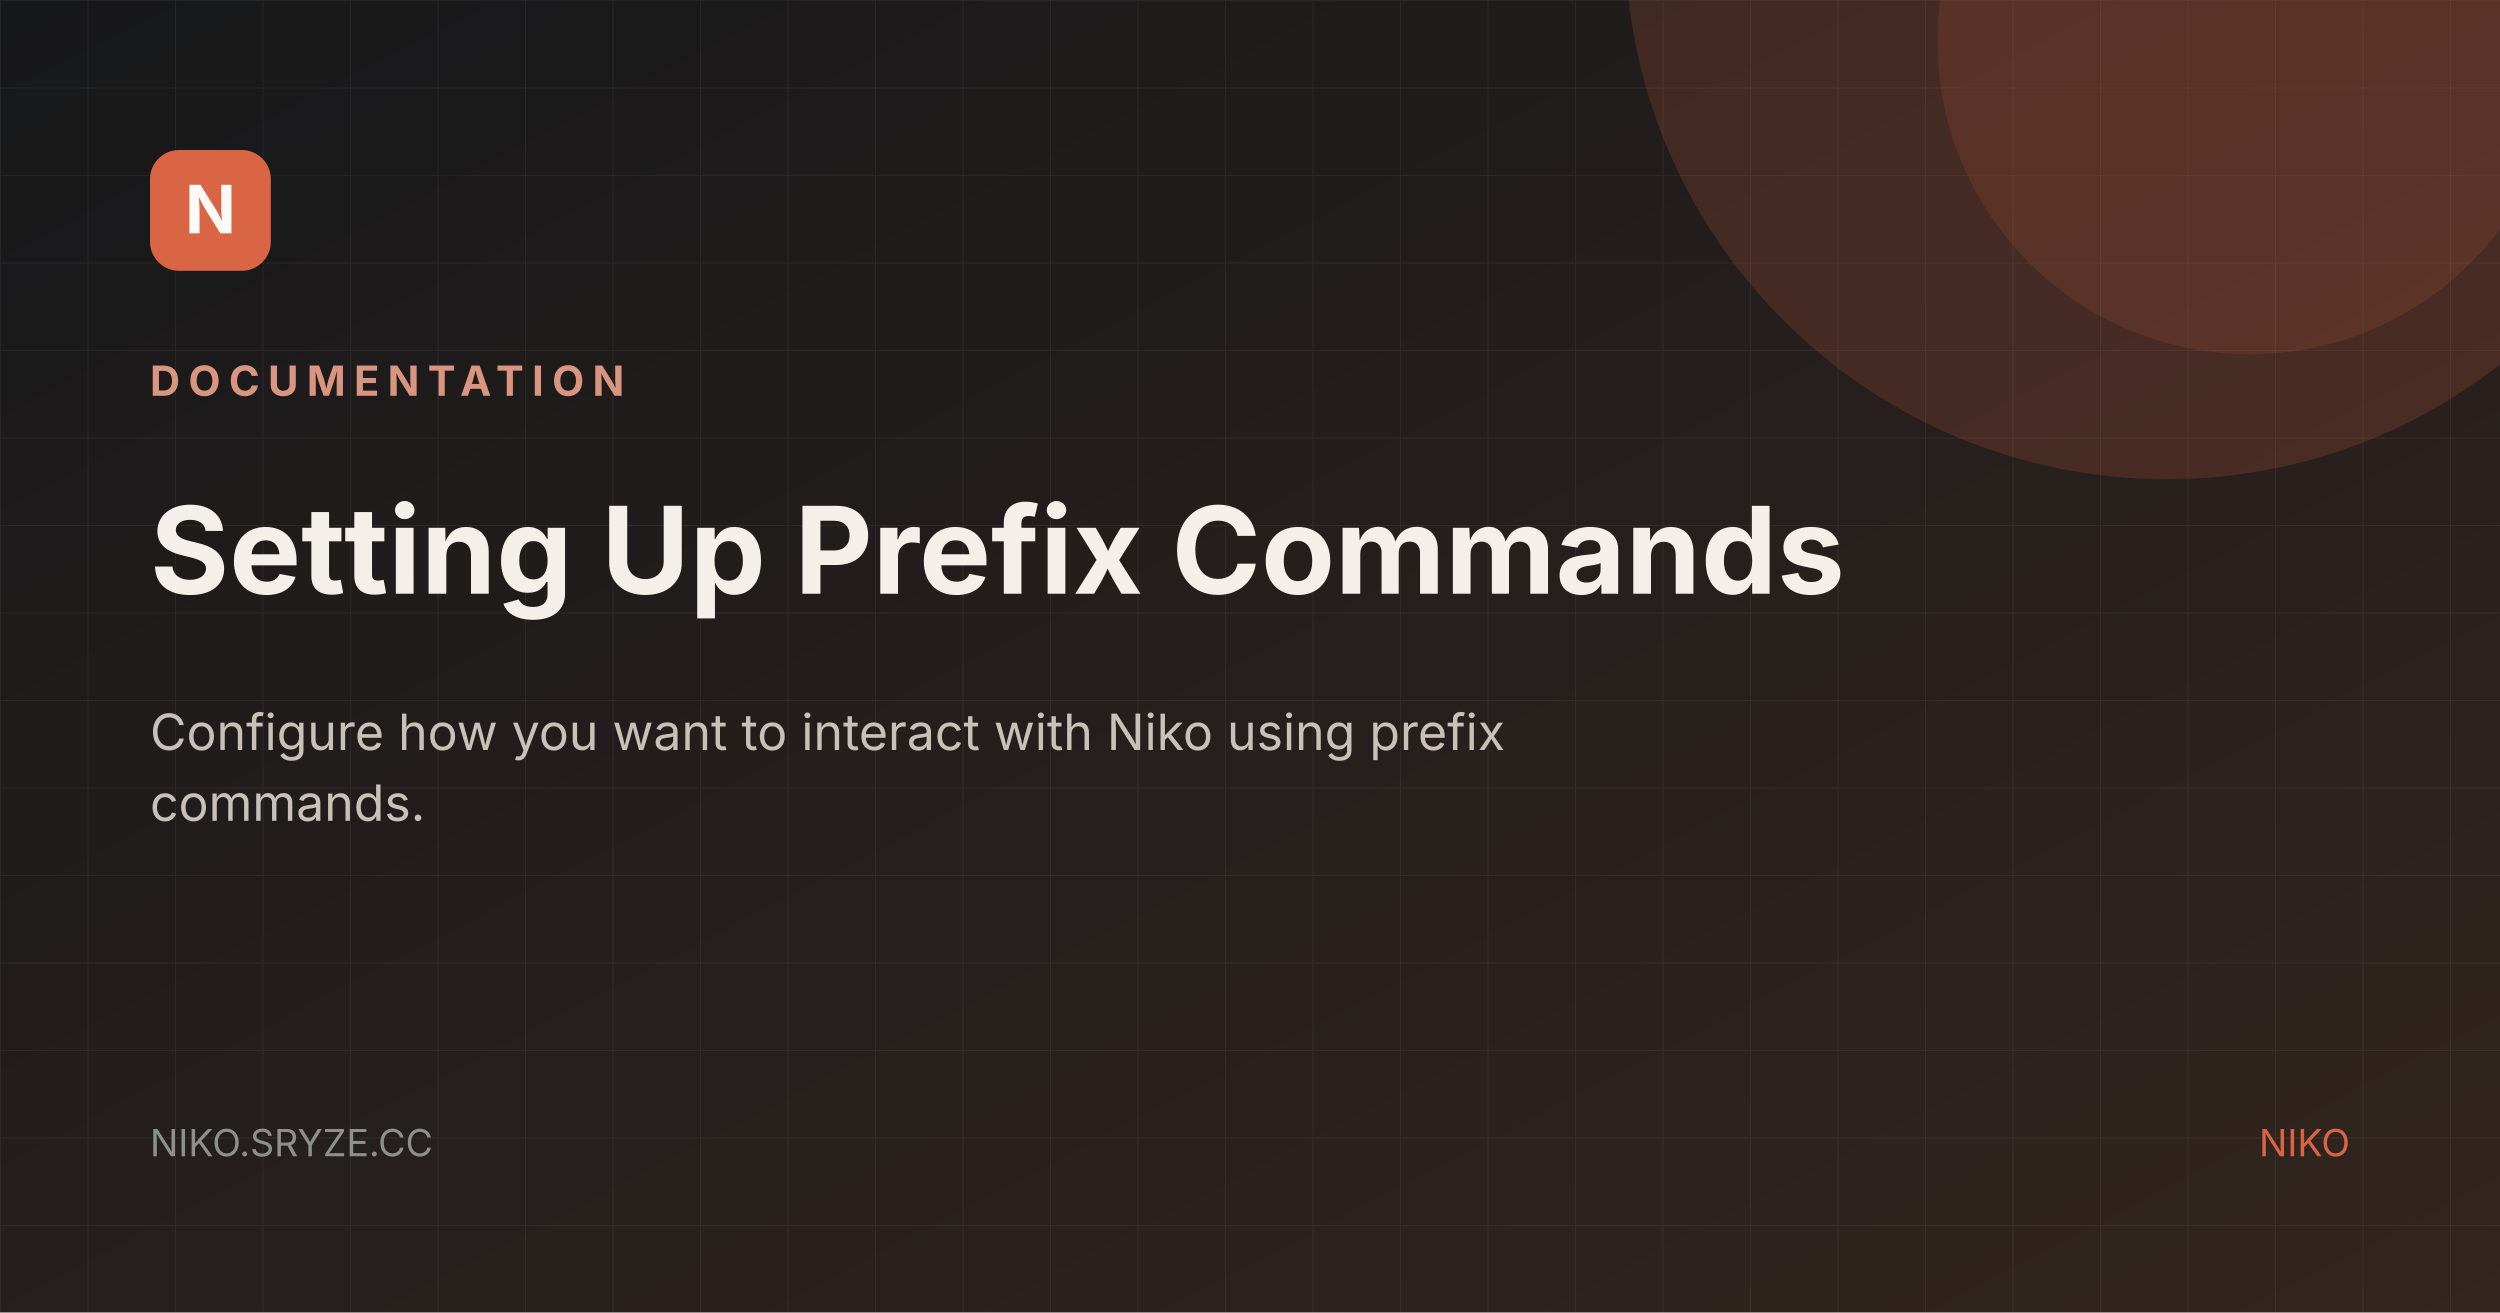
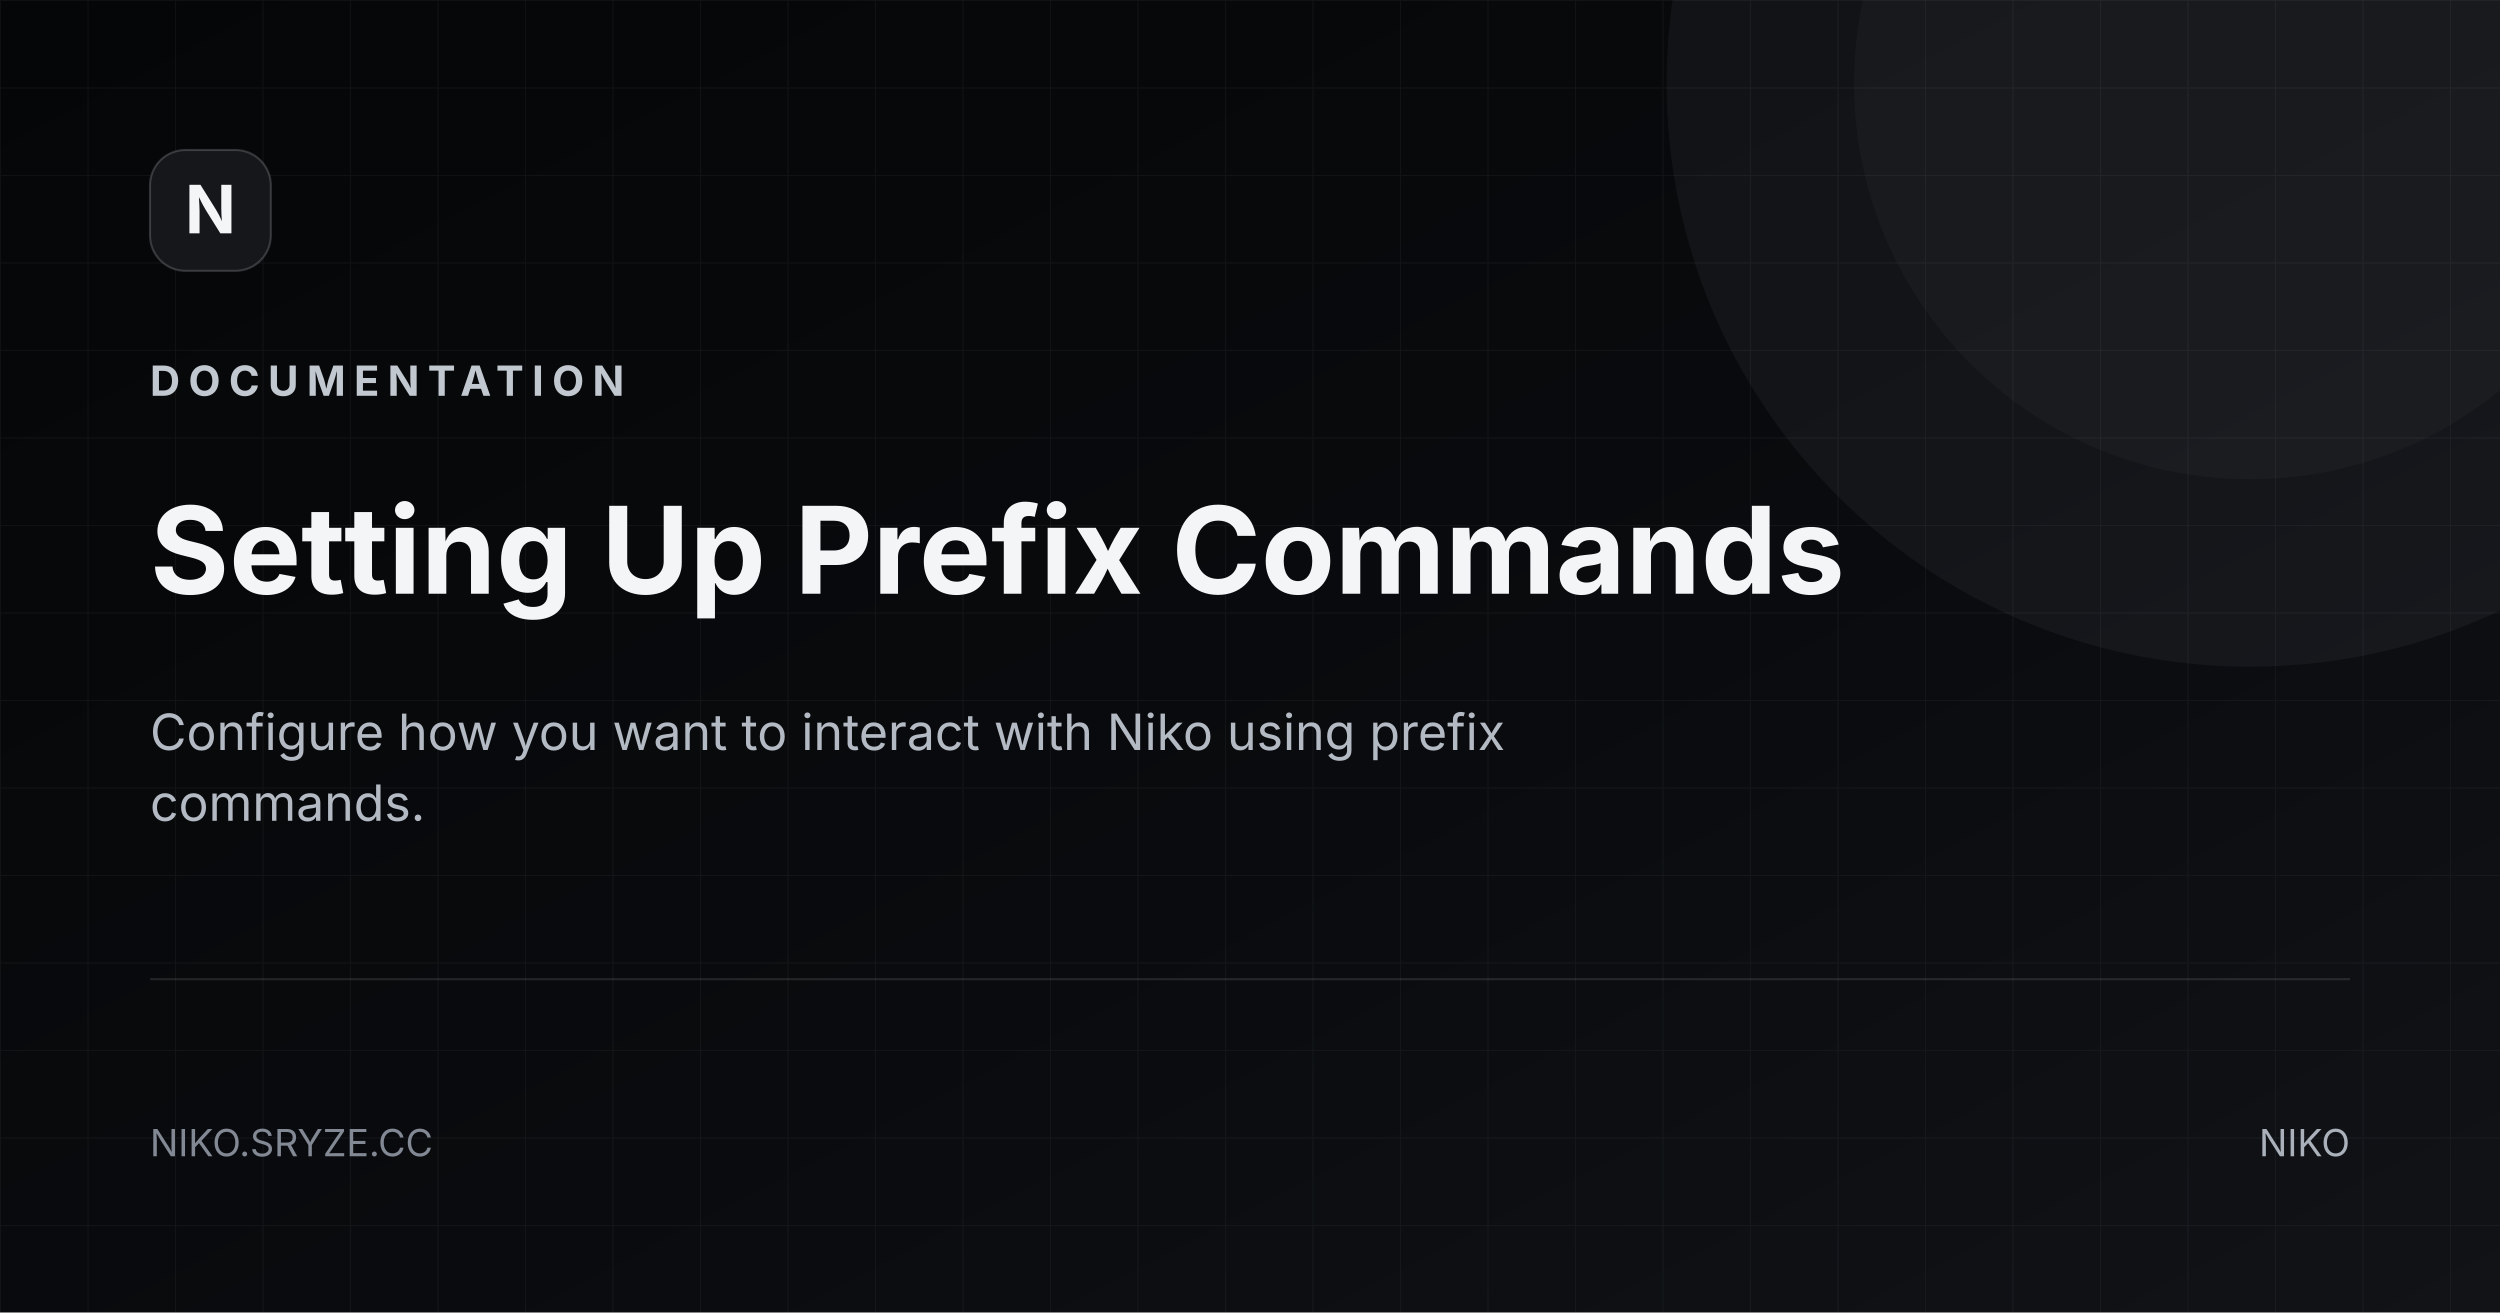
<svg xmlns="http://www.w3.org/2000/svg" width="1200" height="630" viewBox="0 0 1200 630">
  <defs>
    <linearGradient id="bg" x1="0" y1="0" x2="1" y2="1">
-       <stop stop-color="#17181a" />
-       <stop offset="1" stop-color="#33251f" />
+       <stop stop-color="#050607" />
+       <stop offset=".58" stop-color="#0a0b0e" />
+       <stop offset="1" stop-color="#111317" />
    </linearGradient>
    <pattern id="grid" width="42" height="42" patternUnits="userSpaceOnUse">
-       <path d="M42 0H0V42" fill="none" stroke="#f4f0e9" stroke-opacity=".06" />
+       <path d="M42 0H0V42" fill="none" stroke="#dce1e8" stroke-opacity=".045" />
    </pattern>
  </defs>
  <rect width="1200" height="630" fill="url(#bg)" />
  <rect width="1200" height="630" fill="url(#grid)" />
-   <circle cx="1040" cy="-30" r="260" fill="#d96545" fill-opacity=".18" />
-   <circle cx="1080" cy="20" r="150" fill="#d96545" fill-opacity=".14" />
-   <rect x="72" y="72" width="58" height="58" rx="14" fill="#d96545" />
-   <text x="101" y="112" text-anchor="middle" fill="#fffaf5" font-family="Inter,sans-serif" font-size="32" font-weight="700">N</text>
-   <text x="72" y="190" fill="#d9957f" font-family="Inter,sans-serif" font-size="20" font-weight="700" letter-spacing="4">DOCUMENTATION</text>
-   <text x="72" y="285" fill="#f4f0e9" font-family="Inter,sans-serif" font-size="58" font-weight="700">Setting Up Prefix Commands</text>
-   <text x="72" y="360" fill="#c8c1b8" font-family="Inter,sans-serif" font-size="24">Configure how you want to interact with Niko using prefix</text>
-   <text x="72" y="394" fill="#c8c1b8" font-family="Inter,sans-serif" font-size="24">commands.</text>
-   <text x="72" y="555" fill="#8c918e" font-family="Inter,sans-serif" font-size="18">NIKO.SRYZE.CC</text>
-   <text x="1128" y="555" text-anchor="end" fill="#d96545" font-family="Inter,sans-serif" font-size="18">NIKO</text>
+   <circle cx="1080" cy="40" r="280" fill="#aab1ba" fill-opacity=".065" />
+   <circle cx="1080" cy="40" r="190" fill="#d5d9df" fill-opacity=".035" />
+   <path d="M72 470H1128" stroke="#dce1e8" stroke-opacity=".12" />
+   <rect x="72" y="72" width="58" height="58" rx="17" fill="#15171b" stroke="#dce1e8" stroke-opacity=".2" />
+   <text x="101" y="112" text-anchor="middle" fill="#f4f5f7" font-family="Inter,sans-serif" font-size="32" font-weight="700">N</text>
+   <text x="72" y="190" fill="#c2c8d0" font-family="Inter,sans-serif" font-size="20" font-weight="700" letter-spacing="4">DOCUMENTATION</text>
+   <text x="72" y="285" fill="#f4f5f7" font-family="Inter,sans-serif" font-size="58" font-weight="700">Setting Up Prefix Commands</text>
+   <text x="72" y="360" fill="#b4bac3" font-family="Inter,sans-serif" font-size="24">Configure how you want to interact with Niko using prefix</text>
+   <text x="72" y="394" fill="#b4bac3" font-family="Inter,sans-serif" font-size="24">commands.</text>
+   <text x="72" y="555" fill="#828994" font-family="Inter,sans-serif" font-size="18">NIKO.SRYZE.CC</text>
+   <text x="1128" y="555" text-anchor="end" fill="#aab1ba" font-family="Inter,sans-serif" font-size="18">NIKO</text>
</svg>
